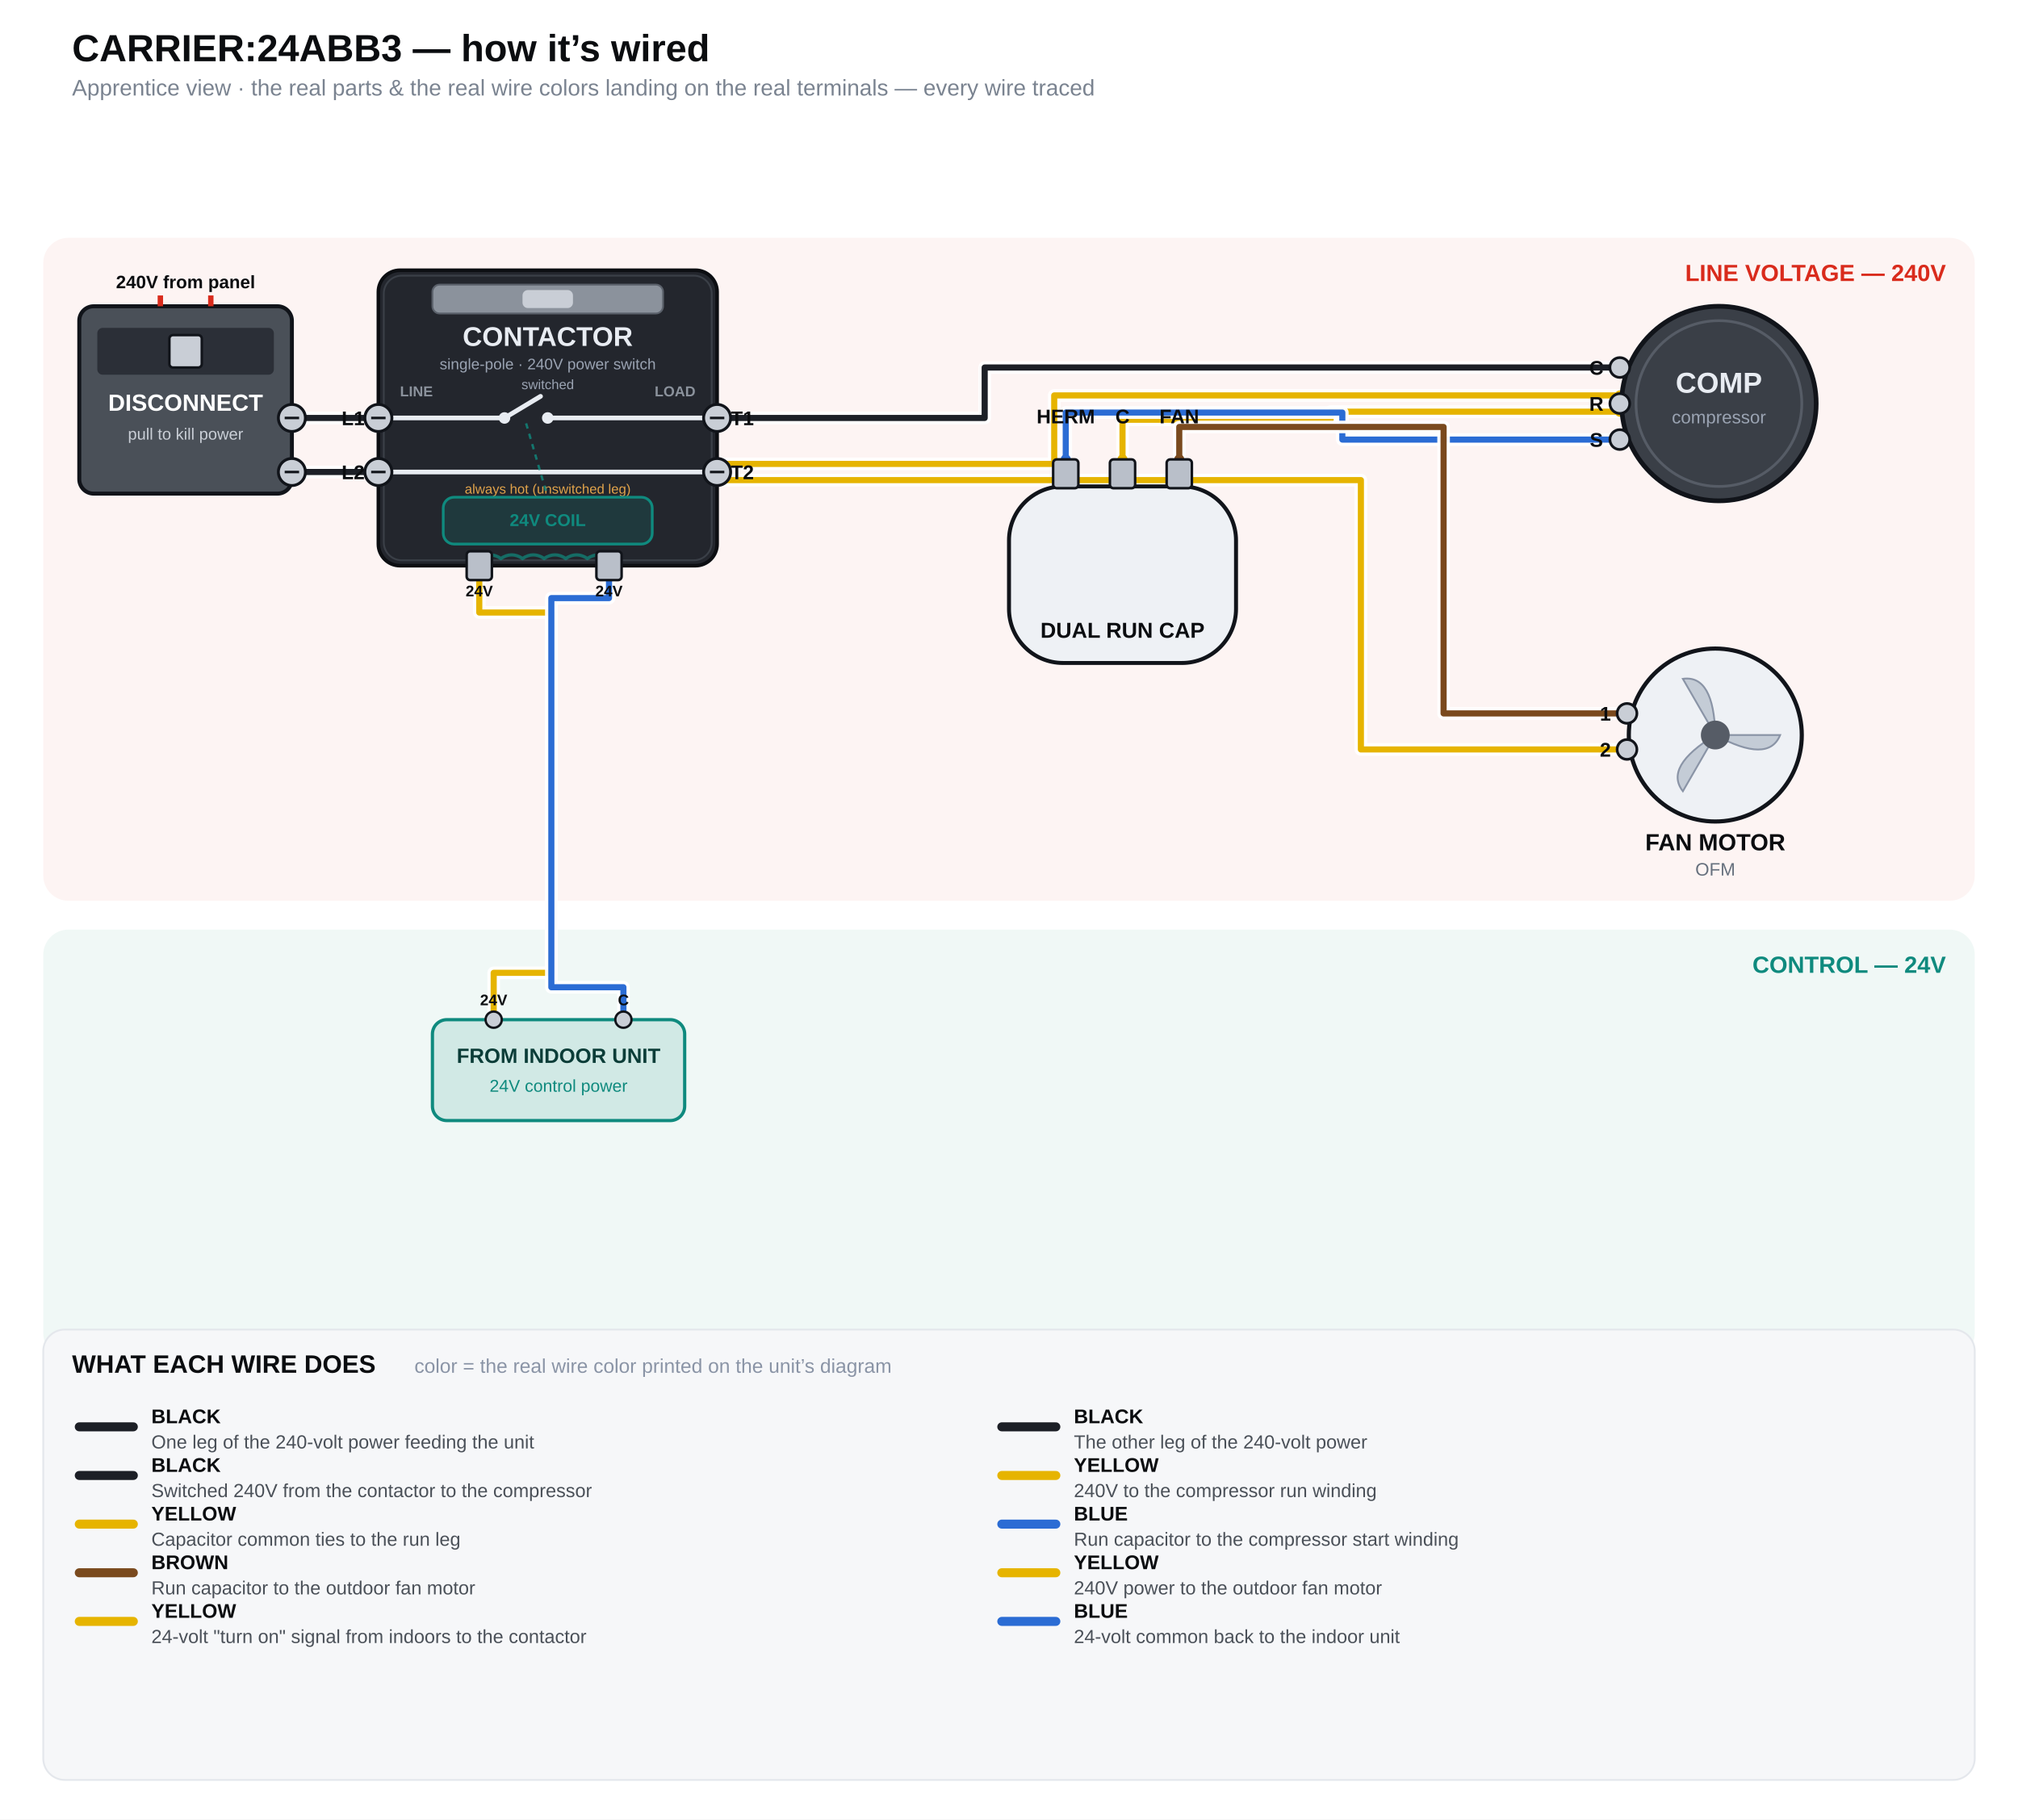
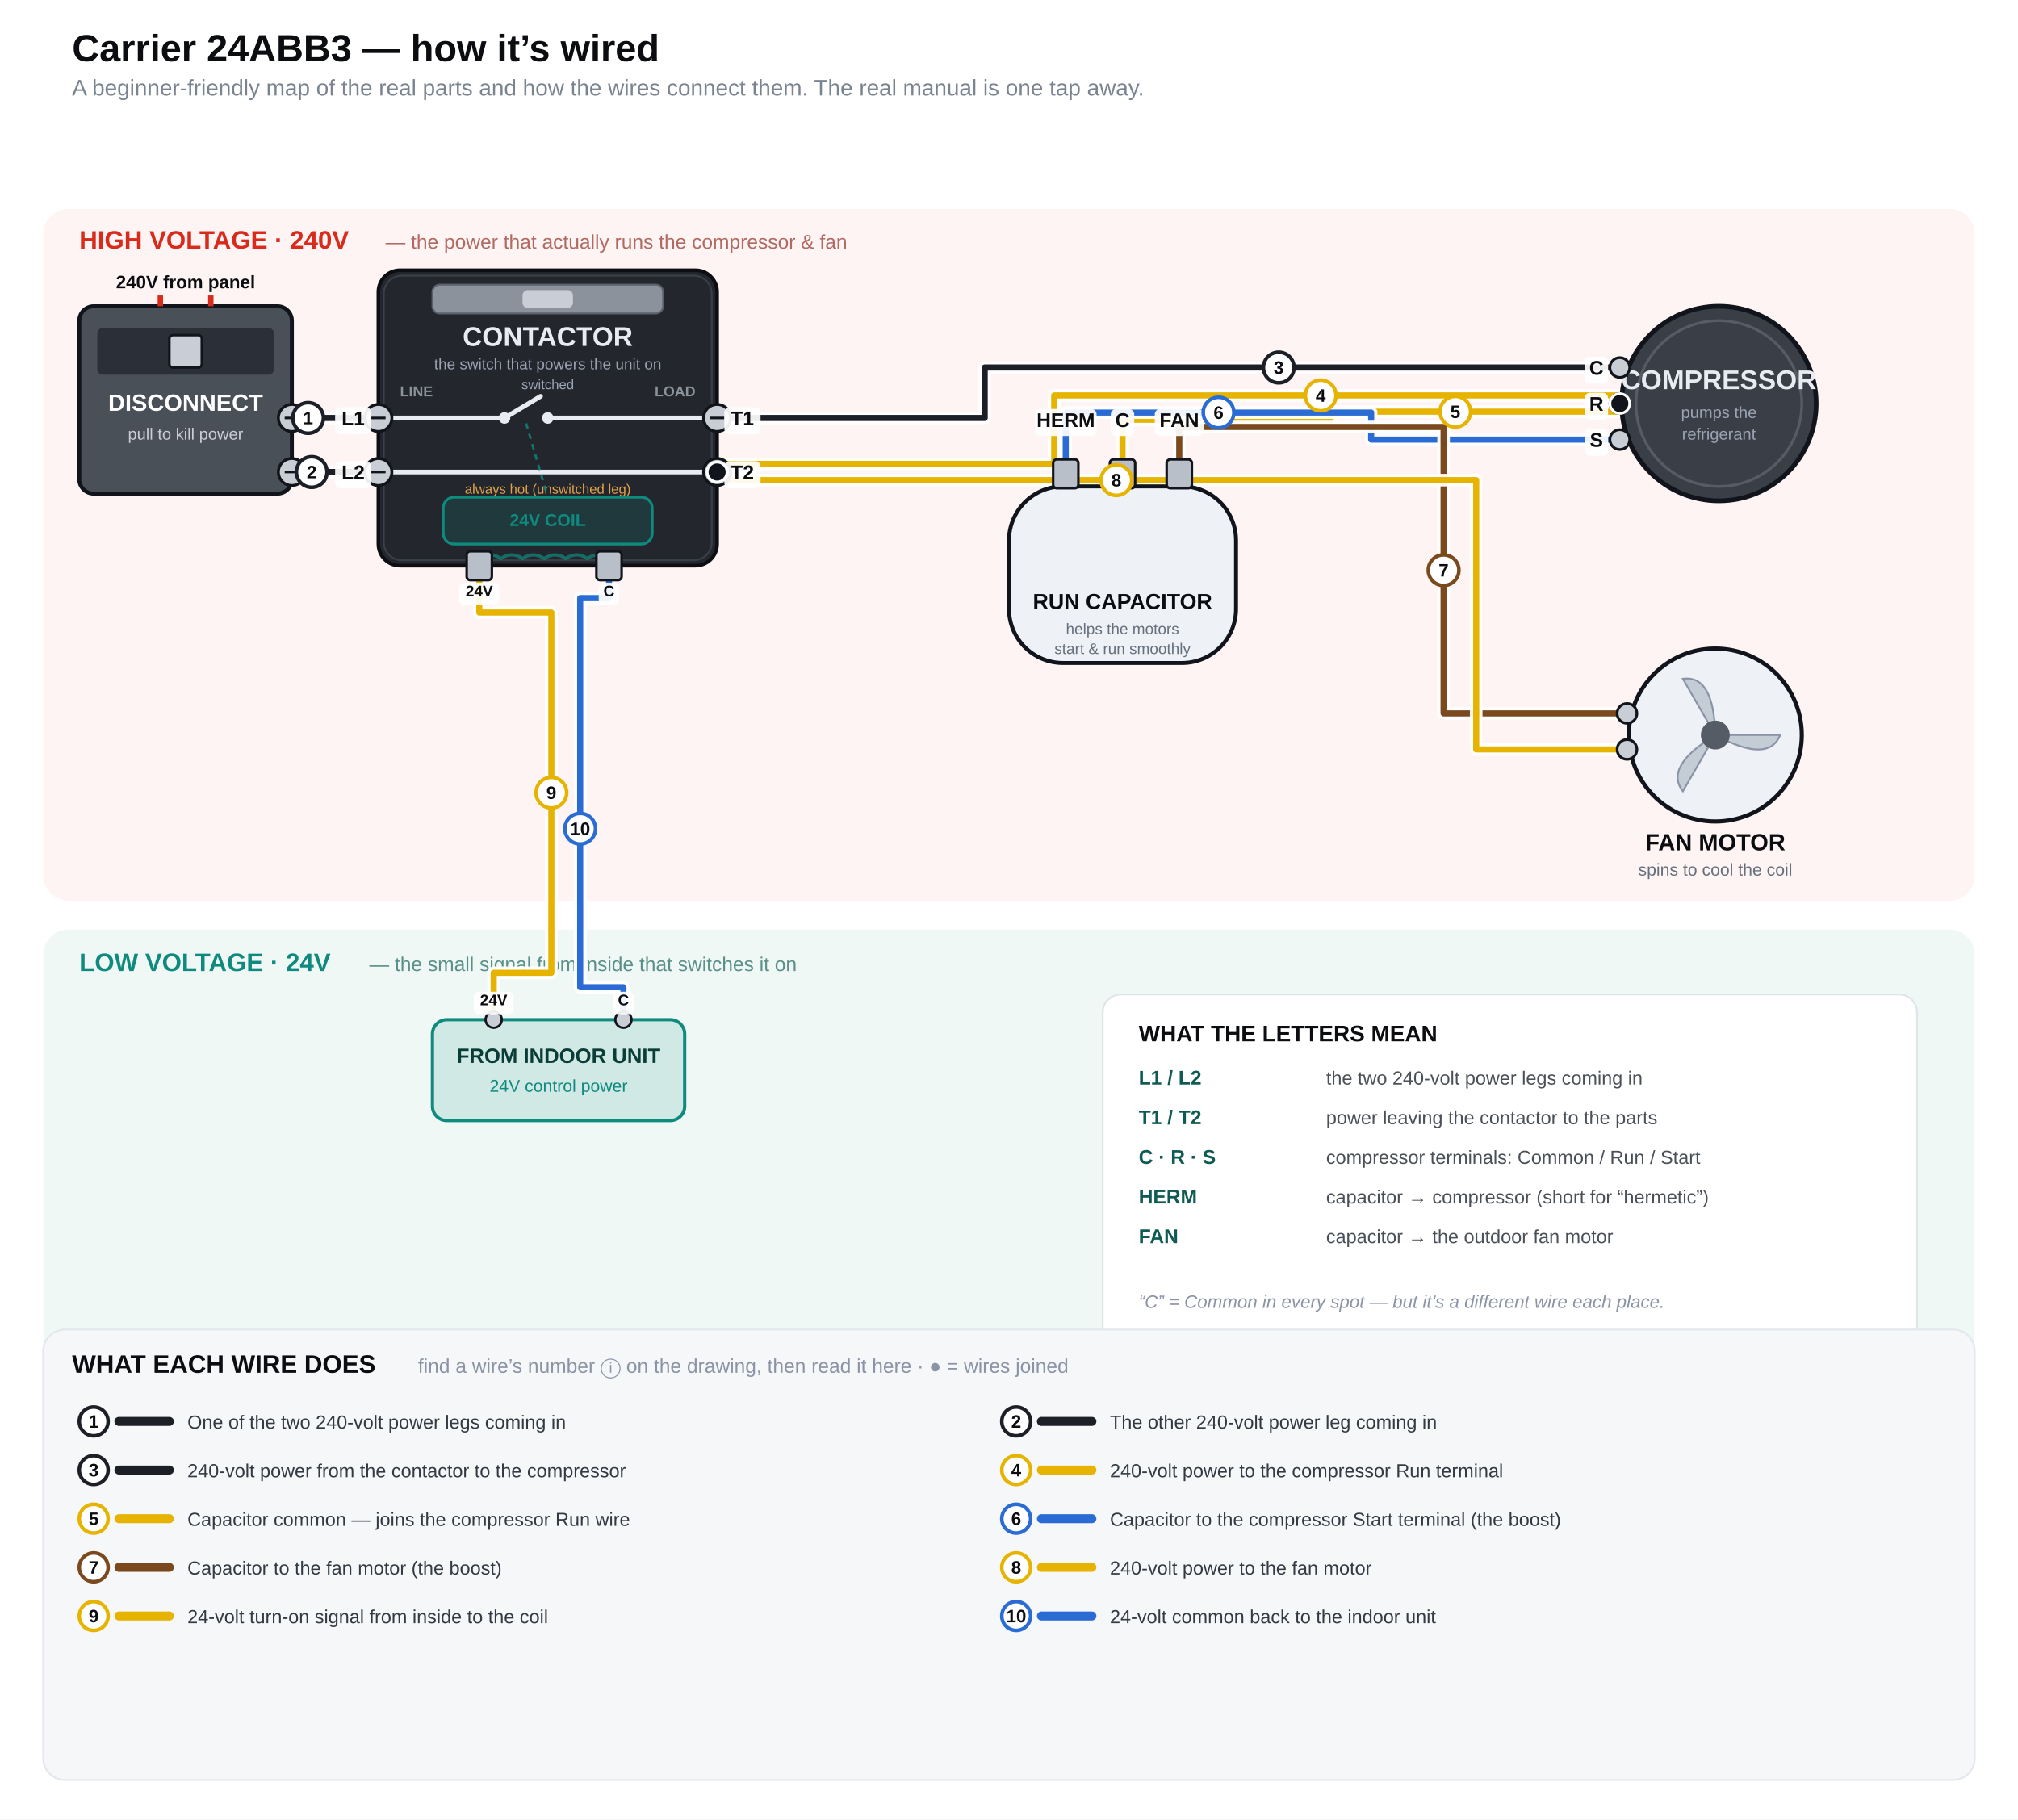
<svg xmlns="http://www.w3.org/2000/svg" width="1120" height="1010" viewBox="0 0 1120 1010" font-family="ui-sans-serif,system-ui,Arial,sans-serif">
  <rect x="0" y="0" width="1120" height="1010" fill="#ffffff" />
-   <rect x="24" y="132" width="1072" height="368" rx="14" fill="#fdf4f3" />
+   <rect x="24" y="116" width="1072" height="384" rx="14" fill="#fdf4f3" />
  <rect x="24" y="516" width="1072" height="238" rx="14" fill="#f0f8f6" />
-   <text x="40" y="34" font-size="21" font-weight="800" fill="#0b0d10">CARRIER:24ABB3 — how it’s wired</text>
-   <text x="40" y="53" font-size="12.5" fill="#7a8390">Apprentice view · the real parts &amp; the real wire colors landing on the real terminals — every wire traced</text>
-   <text x="1080" y="156" text-anchor="end" font-size="13" font-weight="800" fill="#d92b1c">LINE VOLTAGE — 240V</text>
-   <text x="1080" y="540" text-anchor="end" font-size="13" font-weight="800" fill="#0f8a7e">CONTROL — 24V</text>
+   <text x="40" y="34" font-size="21" font-weight="800" fill="#0b0d10">Carrier 24ABB3 — how it’s wired</text>
+   <text x="40" y="53" font-size="12.5" fill="#7a8390">A beginner-friendly map of the real parts and how the wires connect them. The real manual is one tap away.</text>
+   <text x="44" y="138" font-size="14" font-weight="800" fill="#d92b1c">HIGH VOLTAGE · 240V</text>
+   <text x="214" y="138" font-size="11" fill="#b06a62">— the power that actually runs the compressor &amp; fan</text>
+   <text x="44" y="539" font-size="14" font-weight="800" fill="#0f8a7e">LOW VOLTAGE · 24V</text>
+   <text x="205" y="539" font-size="11" fill="#5a9089">— the small signal from inside that switches it on</text>
+   <rect x="612" y="552" width="452" height="196" rx="10" fill="#ffffff" stroke="#dfe4e9" stroke-width="1" />
+   <text x="632" y="578" font-size="12.5" font-weight="800" fill="#0b0d10">WHAT THE LETTERS MEAN</text>
+   <text x="632" y="602" font-size="11" font-weight="800" fill="#0f5a52">L1 / L2</text>
+   <text x="736" y="602" font-size="10.5" fill="#4a5058">the two 240-volt power legs coming in</text>
+   <text x="632" y="624" font-size="11" font-weight="800" fill="#0f5a52">T1 / T2</text>
+   <text x="736" y="624" font-size="10.5" fill="#4a5058">power leaving the contactor to the parts</text>
+   <text x="632" y="646" font-size="11" font-weight="800" fill="#0f5a52">C · R · S</text>
+   <text x="736" y="646" font-size="10.5" fill="#4a5058">compressor terminals: Common / Run / Start</text>
+   <text x="632" y="668" font-size="11" font-weight="800" fill="#0f5a52">HERM</text>
+   <text x="736" y="668" font-size="10.5" fill="#4a5058">capacitor → compressor (short for “hermetic”)</text>
+   <text x="632" y="690" font-size="11" font-weight="800" fill="#0f5a52">FAN</text>
+   <text x="736" y="690" font-size="10.5" fill="#4a5058">capacitor → the outdoor fan motor</text>
+   <text x="632" y="726" font-size="10" font-style="italic" fill="#8a94a6">“C” = Common in every spot — but it’s a different wire each place.</text>
  <path d="M 162.0 232.0 L 180.0 232.0 L 150.0 232.0 L 150.0 232.0 L 192.0 232.0 L 210.0 232.0" fill="none" stroke="#ffffff" stroke-width="7" opacity="0.95" stroke-linejoin="round" stroke-linecap="round" />
  <path data-conn="L/L1|CONT/L1" d="M 162.0 232.0 L 180.0 232.0 L 150.0 232.0 L 150.0 232.0 L 192.0 232.0 L 210.0 232.0" fill="none" stroke="#1c1f26" stroke-width="3.4" stroke-linejoin="round" stroke-linecap="round" />
-   <circle cx="162.0" cy="232.0" r="2.8" fill="#1c1f26" />
-   <circle cx="210.0" cy="232.0" r="2.8" fill="#1c1f26" />
-   <path d="M 162.0 262.0 L 184.0 262.0 L 159.0 262.0 L 159.0 262.0 L 188.0 262.0 L 210.0 262.0" fill="none" stroke="#ffffff" stroke-width="7" opacity="0.95" stroke-linejoin="round" stroke-linecap="round" />
-   <path data-conn="L/L2|CONT/L2" d="M 162.0 262.0 L 184.0 262.0 L 159.0 262.0 L 159.0 262.0 L 188.0 262.0 L 210.0 262.0" fill="none" stroke="#1c1f26" stroke-width="3.4" stroke-linejoin="round" stroke-linecap="round" />
-   <circle cx="162.0" cy="262.0" r="2.8" fill="#1c1f26" />
-   <circle cx="210.0" cy="262.0" r="2.8" fill="#1c1f26" />
+   <path d="M 162.0 262.0 L 184.0 262.0 L 175.0 262.0 L 175.0 262.0 L 188.0 262.0 L 210.0 262.0" fill="none" stroke="#ffffff" stroke-width="7" opacity="0.95" stroke-linejoin="round" stroke-linecap="round" />
+   <path data-conn="L/L2|CONT/L2" d="M 162.0 262.0 L 184.0 262.0 L 175.0 262.0 L 175.0 262.0 L 188.0 262.0 L 210.0 262.0" fill="none" stroke="#1c1f26" stroke-width="3.4" stroke-linejoin="round" stroke-linecap="round" />
  <path d="M 398.0 232.0 L 424.0 232.0 L 546.5 232.0 L 546.5 204.0 L 873.0 204.0 L 899.0 204.0" fill="none" stroke="#ffffff" stroke-width="7" opacity="0.95" stroke-linejoin="round" stroke-linecap="round" />
  <path data-conn="CONT/LOAD1|COMP/C" d="M 398.0 232.0 L 424.0 232.0 L 546.5 232.0 L 546.5 204.0 L 873.0 204.0 L 899.0 204.0" fill="none" stroke="#1c1f26" stroke-width="3.4" stroke-linejoin="round" stroke-linecap="round" />
-   <circle cx="398.0" cy="232.0" r="2.8" fill="#1c1f26" />
-   <circle cx="899.0" cy="204.0" r="2.8" fill="#1c1f26" />
  <path d="M 398.0 257.5 L 416.0 257.5 L 585.1 257.5 L 585.1 219.5 L 881.0 219.5 L 899.0 219.5" fill="none" stroke="#ffffff" stroke-width="7" opacity="0.95" stroke-linejoin="round" stroke-linecap="round" />
  <path data-conn="CONT/LOAD2|COMP/R" d="M 398.0 257.5 L 416.0 257.5 L 585.1 257.5 L 585.1 219.5 L 881.0 219.5 L 899.0 219.5" fill="none" stroke="#e6b400" stroke-width="3.4" stroke-linejoin="round" stroke-linecap="round" />
-   <circle cx="398.0" cy="257.5" r="2.8" fill="#e6b400" />
-   <circle cx="899.0" cy="219.5" r="2.8" fill="#e6b400" />
  <path d="M 623.0 255.0 L 623.0 233.0 L 738.5 233.0 L 738.5 228.5 L 877.0 228.5 L 899.0 228.5" fill="none" stroke="#ffffff" stroke-width="7" opacity="0.95" stroke-linejoin="round" stroke-linecap="round" />
  <path data-conn="CAP/C|COMP/R" d="M 623.0 255.0 L 623.0 233.0 L 738.5 233.0 L 738.5 228.5 L 877.0 228.5 L 899.0 228.5" fill="none" stroke="#e6b400" stroke-width="3.4" stroke-linejoin="round" stroke-linecap="round" />
-   <circle cx="623.0" cy="255.0" r="2.8" fill="#e6b400" />
-   <circle cx="899.0" cy="228.5" r="2.8" fill="#e6b400" />
-   <path d="M 899.0 244.0 L 873.0 244.0 L 745.0 244.0 L 745.0 229.0 L 591.5 229.0 L 591.5 255.0" fill="none" stroke="#ffffff" stroke-width="7" opacity="0.95" stroke-linejoin="round" stroke-linecap="round" />
-   <path data-conn="COMP/S|CAP/HERM" d="M 899.0 244.0 L 873.0 244.0 L 745.0 244.0 L 745.0 229.0 L 591.5 229.0 L 591.5 255.0" fill="none" stroke="#2b6cd4" stroke-width="3.4" stroke-linejoin="round" stroke-linecap="round" />
-   <circle cx="899.0" cy="244.0" r="2.8" fill="#2b6cd4" />
-   <circle cx="591.5" cy="255.0" r="2.8" fill="#2b6cd4" />
+   <path d="M 899.0 244.0 L 873.0 244.0 L 761.0 244.0 L 761.0 229.0 L 591.5 229.0 L 591.5 255.0" fill="none" stroke="#ffffff" stroke-width="7" opacity="0.95" stroke-linejoin="round" stroke-linecap="round" />
+   <path data-conn="COMP/S|CAP/HERM" d="M 899.0 244.0 L 873.0 244.0 L 761.0 244.0 L 761.0 229.0 L 591.5 229.0 L 591.5 255.0" fill="none" stroke="#2b6cd4" stroke-width="3.4" stroke-linejoin="round" stroke-linecap="round" />
  <path d="M 654.5 255.0 L 654.5 237.0 L 801.2 237.0 L 801.2 396.0 L 885.0 396.0 L 903.0 396.0" fill="none" stroke="#ffffff" stroke-width="7" opacity="0.95" stroke-linejoin="round" stroke-linecap="round" />
  <path data-conn="CAP/FAN|OFM/1" d="M 654.5 255.0 L 654.5 237.0 L 801.2 237.0 L 801.2 396.0 L 885.0 396.0 L 903.0 396.0" fill="none" stroke="#7a4a1e" stroke-width="3.4" stroke-linejoin="round" stroke-linecap="round" />
-   <circle cx="654.5" cy="255.0" r="2.8" fill="#7a4a1e" />
-   <circle cx="903.0" cy="396.0" r="2.8" fill="#7a4a1e" />
-   <path d="M 903.0 416.0 L 881.0 416.0 L 755.3 416.0 L 755.3 266.5 L 420.0 266.5 L 398.0 266.5" fill="none" stroke="#ffffff" stroke-width="7" opacity="0.95" stroke-linejoin="round" stroke-linecap="round" />
-   <path data-conn="OFM/2|CONT/LOAD2" d="M 903.0 416.0 L 881.0 416.0 L 755.3 416.0 L 755.3 266.5 L 420.0 266.5 L 398.0 266.5" fill="none" stroke="#e6b400" stroke-width="3.4" stroke-linejoin="round" stroke-linecap="round" />
-   <circle cx="903.0" cy="416.0" r="2.8" fill="#e6b400" />
-   <circle cx="398.0" cy="266.5" r="2.8" fill="#e6b400" />
+   <path d="M 903.0 416.0 L 881.0 416.0 L 819.3 416.0 L 819.3 266.5 L 420.0 266.5 L 398.0 266.5" fill="none" stroke="#ffffff" stroke-width="7" opacity="0.95" stroke-linejoin="round" stroke-linecap="round" />
+   <path data-conn="OFM/2|CONT/LOAD2" d="M 903.0 416.0 L 881.0 416.0 L 819.3 416.0 L 819.3 266.5 L 420.0 266.5 L 398.0 266.5" fill="none" stroke="#e6b400" stroke-width="3.4" stroke-linejoin="round" stroke-linecap="round" />
  <path d="M 274.0 566.0 L 274.0 540.0 L 306.0 540.0 L 306.0 340.0 L 266.0 340.0 L 266.0 314.0" fill="none" stroke="#ffffff" stroke-width="7" opacity="0.95" stroke-linejoin="round" stroke-linecap="round" />
  <path data-conn="XFMR/R|CONT/COIL1" d="M 274.0 566.0 L 274.0 540.0 L 306.0 540.0 L 306.0 340.0 L 266.0 340.0 L 266.0 314.0" fill="none" stroke="#e6b400" stroke-width="3.4" stroke-linejoin="round" stroke-linecap="round" />
-   <circle cx="274.0" cy="566.0" r="2.8" fill="#e6b400" />
-   <circle cx="266.0" cy="314.0" r="2.8" fill="#e6b400" />
-   <path d="M 338.0 314.0 L 338.0 332.0 L 306.0 332.0 L 306.0 548.0 L 346.0 548.0 L 346.0 566.0" fill="none" stroke="#ffffff" stroke-width="7" opacity="0.95" stroke-linejoin="round" stroke-linecap="round" />
-   <path data-conn="CONT/COIL2|XFMR/C" d="M 338.0 314.0 L 338.0 332.0 L 306.0 332.0 L 306.0 548.0 L 346.0 548.0 L 346.0 566.0" fill="none" stroke="#2b6cd4" stroke-width="3.4" stroke-linejoin="round" stroke-linecap="round" />
-   <circle cx="338.0" cy="314.0" r="2.8" fill="#2b6cd4" />
-   <circle cx="346.0" cy="566.0" r="2.8" fill="#2b6cd4" />
-   <line x1="398.0" y1="257.5" x2="398.0" y2="266.5" stroke="#11141a" stroke-width="2" />
-   <circle cx="398.0" cy="262.0" r="4.5" fill="#11141a" />
-   <line x1="899.0" y1="219.5" x2="899.0" y2="228.5" stroke="#11141a" stroke-width="2" />
-   <circle cx="899.0" cy="224.0" r="4.5" fill="#11141a" />
+   <path d="M 338.0 314.0 L 338.0 332.0 L 322.0 332.0 L 322.0 548.0 L 346.0 548.0 L 346.0 566.0" fill="none" stroke="#ffffff" stroke-width="7" opacity="0.95" stroke-linejoin="round" stroke-linecap="round" />
+   <path data-conn="CONT/COIL2|XFMR/C" d="M 338.0 314.0 L 338.0 332.0 L 322.0 332.0 L 322.0 548.0 L 346.0 548.0 L 346.0 566.0" fill="none" stroke="#2b6cd4" stroke-width="3.4" stroke-linejoin="round" stroke-linecap="round" />
  <g data-part="L">
    <rect x="44.0" y="170.0" width="118" height="104" rx="8" fill="#4a5058" stroke="#11141a" stroke-width="2.2" />
    <rect x="54.0" y="182.0" width="98" height="26" rx="3" fill="#2b2f37" />
    <rect x="94.0" y="186.0" width="18" height="18" rx="2" fill="#c9ced6" stroke="#11141a" stroke-width="1.4" />
    <text x="103.0" y="228.0" text-anchor="middle" font-size="13" font-weight="800" fill="#fff">DISCONNECT</text>
    <text x="103.0" y="244.0" text-anchor="middle" font-size="9" fill="#c9ced6">pull to kill power</text>
    <text x="103.0" y="160.0" text-anchor="middle" font-size="10" font-weight="700" fill="#0b0d10">240V from panel</text>
    <line x1="89.0" y1="170.0" x2="89.0" y2="164.0" stroke="#d92b1c" stroke-width="3" />
    <line x1="117.0" y1="170.0" x2="117.0" y2="164.0" stroke="#d92b1c" stroke-width="3" />
    <circle cx="162.0" cy="232.0" r="7.5" fill="#c9ced6" stroke="#11141a" stroke-width="1.6" />
    <line x1="158.0" y1="232.0" x2="166.0" y2="232.0" stroke="#11141a" stroke-width="1.4" />
    <circle cx="162.0" cy="262.0" r="7.5" fill="#c9ced6" stroke="#11141a" stroke-width="1.6" />
    <line x1="158.0" y1="262.0" x2="166.0" y2="262.0" stroke="#11141a" stroke-width="1.4" />
  </g>
  <g data-part="CONT">
    <rect x="210.0" y="150.0" width="188" height="164" rx="12" fill="#23262d" stroke="#0c0e12" stroke-width="2" />
    <rect x="213.0" y="153.0" width="182" height="158" rx="10" fill="none" stroke="#3a3f47" stroke-width="1" />
    <rect x="240.0" y="158.0" width="128" height="16" rx="4" fill="#8b929c" stroke="#5b616b" stroke-width="1" />
    <rect x="290.0" y="161.0" width="28" height="10" rx="3" fill="#c9ced6" />
    <text x="304.0" y="192.0" text-anchor="middle" font-size="15" font-weight="800" fill="#e8ecf2">CONTACTOR</text>
-     <text x="304.0" y="205.0" text-anchor="middle" font-size="8.5" fill="#9aa3b2">single-pole · 240V power switch</text>
+     <text x="304.0" y="205.0" text-anchor="middle" font-size="8.5" fill="#9aa3b2">the switch that powers the unit on</text>
    <text x="222.0" y="220.0" font-size="8" font-weight="700" fill="#8b929c">LINE</text>
    <text x="386.0" y="220.0" text-anchor="end" font-size="8" font-weight="700" fill="#8b929c">LOAD</text>
    <line x1="216.0" y1="232.0" x2="280.0" y2="232.0" stroke="#e8ecf2" stroke-width="2.6" stroke-linecap="round" />
    <circle cx="280.0" cy="232.0" r="3.2" fill="#e8ecf2" />
    <line x1="280.0" y1="232.0" x2="300.0" y2="220.0" stroke="#e8ecf2" stroke-width="2.6" stroke-linecap="round" />
    <circle cx="304.0" cy="232.0" r="3.2" fill="#e8ecf2" />
    <line x1="304.0" y1="232.0" x2="392.0" y2="232.0" stroke="#e8ecf2" stroke-width="2.6" stroke-linecap="round" />
    <text x="304.0" y="216.0" text-anchor="middle" font-size="7.5" fill="#9aa3b2">switched</text>
    <line x1="216.0" y1="262.0" x2="392.0" y2="262.0" stroke="#e8ecf2" stroke-width="2.6" stroke-linecap="round" />
    <text x="304.0" y="274.0" text-anchor="middle" font-size="7.5" fill="#e0a24a">always hot (unswitched leg)</text>
    <rect x="246.0" y="276.0" width="116" height="26" rx="6" fill="#0f8a7e" fill-opacity="0.20" stroke="#0f8a7e" stroke-width="1.5" />
    <text x="304.0" y="292.0" text-anchor="middle" font-size="9.5" font-weight="800" fill="#0f8a7e">24V COIL</text>
    <path d="M 266.0 310.0 Q 272.0 306.0 278.0 310.0 Q 284.0 306.0 290.0 310.0 Q 296.0 306.0 302.0 310.0 Q 308.0 306.0 314.0 310.0 Q 320.0 306.0 326.0 310.0 Q 332.0 306.0 338.0 310.0" fill="none" stroke="#0f8a7e" stroke-width="1.8" opacity="0.7" />
    <line x1="292.0" y1="235.0" x2="304.0" y2="276.0" stroke="#0f8a7e" stroke-width="1.3" stroke-dasharray="3 3" opacity="0.8" />
    <circle cx="210.0" cy="232.0" r="7.5" fill="#c9ced6" stroke="#11141a" stroke-width="1.6" />
    <line x1="206.0" y1="232.0" x2="214.0" y2="232.0" stroke="#11141a" stroke-width="1.4" />
+     <rect x="186.0" y="226.0" width="20.1" height="15.0" rx="3" fill="#ffffff" opacity="0.92" />
    <text x="196.0" y="236.0" text-anchor="middle" font-size="11" font-weight="700" fill="#0b0d10">L1</text>
    <circle cx="210.0" cy="262.0" r="7.5" fill="#c9ced6" stroke="#11141a" stroke-width="1.6" />
    <line x1="206.0" y1="262.0" x2="214.0" y2="262.0" stroke="#11141a" stroke-width="1.4" />
+     <rect x="186.0" y="256.0" width="20.1" height="15.0" rx="3" fill="#ffffff" opacity="0.92" />
    <text x="196.0" y="266.0" text-anchor="middle" font-size="11" font-weight="700" fill="#0b0d10">L2</text>
    <circle cx="398.0" cy="232.0" r="7.5" fill="#c9ced6" stroke="#11141a" stroke-width="1.6" />
    <line x1="394.0" y1="232.0" x2="402.0" y2="232.0" stroke="#11141a" stroke-width="1.4" />
+     <rect x="402.0" y="226.0" width="20.1" height="15.0" rx="3" fill="#ffffff" opacity="0.92" />
    <text x="412.0" y="236.0" text-anchor="middle" font-size="11" font-weight="700" fill="#0b0d10">T1</text>
    <circle cx="398.0" cy="262.0" r="7.5" fill="#c9ced6" stroke="#11141a" stroke-width="1.6" />
    <line x1="394.0" y1="262.0" x2="402.0" y2="262.0" stroke="#11141a" stroke-width="1.4" />
+     <rect x="402.0" y="256.0" width="20.1" height="15.0" rx="3" fill="#ffffff" opacity="0.92" />
    <text x="412.0" y="266.0" text-anchor="middle" font-size="11" font-weight="700" fill="#0b0d10">T2</text>
    <rect x="259.0" y="306.0" width="14" height="16" rx="2" fill="#b9bfc9" stroke="#11141a" stroke-width="1.4" />
+     <rect x="254.8" y="323.5" width="22.3" height="12.5" rx="3" fill="#ffffff" opacity="0.92" />
    <text x="266.0" y="331.0" text-anchor="middle" font-size="8.5" font-weight="700" fill="#0b0d10">24V</text>
    <rect x="331.0" y="306.0" width="14" height="16" rx="2" fill="#b9bfc9" stroke="#11141a" stroke-width="1.4" />
-     <text x="338.0" y="331.0" text-anchor="middle" font-size="8.5" font-weight="700" fill="#0b0d10">24V</text>
+     <rect x="332.3" y="323.5" width="11.4" height="12.5" rx="3" fill="#ffffff" opacity="0.92" />
+     <text x="338.0" y="331.0" text-anchor="middle" font-size="8.5" font-weight="700" fill="#0b0d10">C</text>
  </g>
  <g data-part="COMP">
    <circle cx="954.0" cy="224.0" r="54" fill="#3a3f47" stroke="#11141a" stroke-width="2.6" />
    <circle cx="954.0" cy="224.0" r="46" fill="none" stroke="#565c66" stroke-width="1.5" />
-     <text x="954.0" y="218.0" text-anchor="middle" font-size="16" font-weight="800" fill="#e8ecf2">COMP</text>
-     <text x="954.0" y="235.0" text-anchor="middle" font-size="10" fill="#9aa3b2">compressor</text>
+     <text x="954.0" y="216.0" text-anchor="middle" font-size="15" font-weight="800" fill="#e8ecf2">COMPRESSOR</text>
+     <text x="954.0" y="232.0" text-anchor="middle" font-size="9" fill="#9aa3b2">pumps the</text>
+     <text x="954.0" y="244.0" text-anchor="middle" font-size="9" fill="#9aa3b2">refrigerant</text>
    <circle cx="899.0" cy="204.0" r="5.5" fill="#c9ced6" stroke="#11141a" stroke-width="1.5" />
+     <rect x="879.5" y="198.0" width="13.0" height="15.0" rx="3" fill="#ffffff" opacity="0.92" />
    <text x="886.0" y="208.0" text-anchor="middle" font-size="11" font-weight="700" fill="#0b0d10">C</text>
    <circle cx="899.0" cy="224.0" r="5.5" fill="#c9ced6" stroke="#11141a" stroke-width="1.5" />
+     <rect x="879.5" y="218.0" width="13.0" height="15.0" rx="3" fill="#ffffff" opacity="0.92" />
    <text x="886.0" y="228.0" text-anchor="middle" font-size="11" font-weight="700" fill="#0b0d10">R</text>
    <circle cx="899.0" cy="244.0" r="5.5" fill="#c9ced6" stroke="#11141a" stroke-width="1.5" />
+     <rect x="879.5" y="238.0" width="13.0" height="15.0" rx="3" fill="#ffffff" opacity="0.92" />
    <text x="886.0" y="248.0" text-anchor="middle" font-size="11" font-weight="700" fill="#0b0d10">S</text>
  </g>
  <g data-part="CAP">
    <rect x="560.0" y="270.0" width="126" height="98" rx="30" fill="#eef1f5" stroke="#11141a" stroke-width="2.2" />
-     <text x="623.0" y="354.0" text-anchor="middle" font-size="12" font-weight="800" fill="#0b0d10">DUAL RUN CAP</text>
+     <text x="623.0" y="338.0" text-anchor="middle" font-size="12" font-weight="800" fill="#0b0d10">RUN CAPACITOR</text>
+     <text x="623.0" y="352.0" text-anchor="middle" font-size="8.5" fill="#66707d">helps the motors</text>
+     <text x="623.0" y="363.0" text-anchor="middle" font-size="8.5" fill="#66707d">start &amp; run smoothly</text>
    <rect x="584.5" y="255.0" width="14" height="16" rx="2" fill="#b9bfc9" stroke="#11141a" stroke-width="1.4" />
-     <text x="591.5" y="235.0" text-anchor="middle" font-size="11" font-weight="700" fill="#0b0d10">HERM</text>
+     <rect x="574.4" y="227.0" width="34.2" height="15.0" rx="3" fill="#ffffff" opacity="0.92" />
+     <text x="591.5" y="237.0" text-anchor="middle" font-size="11" font-weight="700" fill="#0b0d10">HERM</text>
    <rect x="616.0" y="255.0" width="14" height="16" rx="2" fill="#b9bfc9" stroke="#11141a" stroke-width="1.4" />
-     <text x="623.0" y="235.0" text-anchor="middle" font-size="11" font-weight="700" fill="#0b0d10">C</text>
+     <rect x="616.5" y="227.0" width="13.0" height="15.0" rx="3" fill="#ffffff" opacity="0.92" />
+     <text x="623.0" y="237.0" text-anchor="middle" font-size="11" font-weight="700" fill="#0b0d10">C</text>
    <rect x="647.5" y="255.0" width="14" height="16" rx="2" fill="#b9bfc9" stroke="#11141a" stroke-width="1.4" />
-     <text x="654.5" y="235.0" text-anchor="middle" font-size="11" font-weight="700" fill="#0b0d10">FAN</text>
+     <rect x="640.9" y="227.0" width="27.1" height="15.0" rx="3" fill="#ffffff" opacity="0.92" />
+     <text x="654.5" y="237.0" text-anchor="middle" font-size="11" font-weight="700" fill="#0b0d10">FAN</text>
  </g>
  <g data-part="OFM">
    <circle cx="952.0" cy="408.0" r="48" fill="#eef1f5" stroke="#11141a" stroke-width="2.3" />
    <path d="M 952.0 408.0 Q 981.5 424.1 988.0 408.0 Z" fill="#c4ccd6" stroke="#8a94a6" stroke-width="1" />
    <path d="M 952.0 408.0 Q 923.3 425.5 934.0 439.2 Z" fill="#c4ccd6" stroke="#8a94a6" stroke-width="1" />
    <path d="M 952.0 408.0 Q 951.2 374.4 934.0 376.8 Z" fill="#c4ccd6" stroke="#8a94a6" stroke-width="1" />
    <circle cx="952.0" cy="408.0" r="8" fill="#565c66" />
    <text x="952.0" y="472.0" text-anchor="middle" font-size="13" font-weight="800" fill="#0b0d10">FAN MOTOR</text>
-     <text x="952.0" y="486.0" text-anchor="middle" font-size="10" fill="#66707d">OFM</text>
+     <text x="952.0" y="486.0" text-anchor="middle" font-size="9.5" fill="#66707d">spins to cool the coil</text>
    <circle cx="903.0" cy="396.0" r="5.5" fill="#c9ced6" stroke="#11141a" stroke-width="1.5" />
-     <text x="891.0" y="400.0" text-anchor="middle" font-size="11" font-weight="700" fill="#0b0d10">1</text>
    <circle cx="903.0" cy="416.0" r="5.5" fill="#c9ced6" stroke="#11141a" stroke-width="1.5" />
-     <text x="891.0" y="420.0" text-anchor="middle" font-size="11" font-weight="700" fill="#0b0d10">2</text>
  </g>
  <g data-part="XFMR">
    <rect x="240.0" y="566.0" width="140" height="56" rx="8" fill="#0f8a7e" fill-opacity="0.14" stroke="#0f8a7e" stroke-width="1.8" />
    <text x="310.0" y="590.0" text-anchor="middle" font-size="11.5" font-weight="800" fill="#0b3d38">FROM INDOOR UNIT</text>
    <text x="310.0" y="606.0" text-anchor="middle" font-size="9.5" fill="#0f8a7e">24V control power</text>
    <circle cx="274.0" cy="566.0" r="4.5" fill="#c9ced6" stroke="#11141a" stroke-width="1.3" />
+     <rect x="262.8" y="550.5" width="22.3" height="12.5" rx="3" fill="#ffffff" opacity="0.92" />
    <text x="274.0" y="558.0" text-anchor="middle" font-size="8.5" font-weight="700" fill="#0b0d10">24V</text>
    <circle cx="346.0" cy="566.0" r="4.5" fill="#c9ced6" stroke="#11141a" stroke-width="1.3" />
+     <rect x="340.3" y="550.5" width="11.4" height="12.5" rx="3" fill="#ffffff" opacity="0.92" />
    <text x="346.0" y="558.0" text-anchor="middle" font-size="8.5" font-weight="700" fill="#0b0d10">C</text>
  </g>
+   <line x1="398.0" y1="257.5" x2="398.0" y2="266.5" stroke="#11141a" stroke-width="2" />
+   <circle cx="398.0" cy="262.0" r="5.5" fill="#11141a" stroke="#ffffff" stroke-width="1.5" />
+   <line x1="899.0" y1="219.5" x2="899.0" y2="228.5" stroke="#11141a" stroke-width="2" />
+   <circle cx="899.0" cy="224.0" r="5.5" fill="#11141a" stroke="#ffffff" stroke-width="1.5" />
+   <circle cx="171.0" cy="232.0" r="8.5" fill="#ffffff" stroke="#1c1f26" stroke-width="2" />
+   <text x="171.0" y="235.5" text-anchor="middle" font-size="10" font-weight="800" fill="#0b0d10">1</text>
+   <circle cx="173.0" cy="262.0" r="8.5" fill="#ffffff" stroke="#1c1f26" stroke-width="2" />
+   <text x="173.0" y="265.5" text-anchor="middle" font-size="10" font-weight="800" fill="#0b0d10">2</text>
+   <circle cx="709.7" cy="204.0" r="8.5" fill="#ffffff" stroke="#1c1f26" stroke-width="2" />
+   <text x="709.7" y="207.5" text-anchor="middle" font-size="10" font-weight="800" fill="#0b0d10">3</text>
+   <circle cx="733.0" cy="219.5" r="8.5" fill="#ffffff" stroke="#e6b400" stroke-width="2" />
+   <text x="733.0" y="223.0" text-anchor="middle" font-size="10" font-weight="800" fill="#0b0d10">4</text>
+   <circle cx="807.7" cy="228.5" r="8.5" fill="#ffffff" stroke="#e6b400" stroke-width="2" />
+   <text x="807.7" y="232.0" text-anchor="middle" font-size="10" font-weight="800" fill="#0b0d10">5</text>
+   <circle cx="676.3" cy="229.0" r="8.5" fill="#ffffff" stroke="#2b6cd4" stroke-width="2" />
+   <text x="676.3" y="232.5" text-anchor="middle" font-size="10" font-weight="800" fill="#0b0d10">6</text>
+   <circle cx="801.2" cy="316.5" r="8.5" fill="#ffffff" stroke="#7a4a1e" stroke-width="2" />
+   <text x="801.2" y="320.0" text-anchor="middle" font-size="10" font-weight="800" fill="#0b0d10">7</text>
+   <circle cx="619.6" cy="266.5" r="8.5" fill="#ffffff" stroke="#e6b400" stroke-width="2" />
+   <text x="619.6" y="270.0" text-anchor="middle" font-size="10" font-weight="800" fill="#0b0d10">8</text>
+   <circle cx="306.0" cy="440.0" r="8.5" fill="#ffffff" stroke="#e6b400" stroke-width="2" />
+   <text x="306.0" y="443.5" text-anchor="middle" font-size="10" font-weight="800" fill="#0b0d10">9</text>
+   <circle cx="322.0" cy="460.0" r="8.5" fill="#ffffff" stroke="#2b6cd4" stroke-width="2" />
+   <text x="322.0" y="463.5" text-anchor="middle" font-size="10" font-weight="800" fill="#0b0d10">10</text>
  <rect x="24" y="738.0" width="1072" height="250" rx="12" fill="#f6f7f9" stroke="#e4e7ec" stroke-width="1" />
  <text x="40" y="762.0" font-size="14" font-weight="800" fill="#0b0d10">WHAT EACH WIRE DOES</text>
-   <text x="230" y="762.0" font-size="11" fill="#8a94a6">color = the real wire color printed on the unit’s diagram</text>
-   <line x1="44.0" y1="792.0" x2="74.0" y2="792.0" stroke="#1c1f26" stroke-width="5" stroke-linecap="round" />
-   <text x="84.0" y="790.0" font-size="11" font-weight="700" fill="#0b0d10">BLACK</text>
-   <text x="84.0" y="804.0" font-size="10.5" fill="#4a5058">One leg of the 240-volt power feeding the unit</text>
-   <line x1="556.0" y1="792.0" x2="586.0" y2="792.0" stroke="#1c1f26" stroke-width="5" stroke-linecap="round" />
-   <text x="596.0" y="790.0" font-size="11" font-weight="700" fill="#0b0d10">BLACK</text>
-   <text x="596.0" y="804.0" font-size="10.5" fill="#4a5058">The other leg of the 240-volt power</text>
-   <line x1="44.0" y1="819.0" x2="74.0" y2="819.0" stroke="#1c1f26" stroke-width="5" stroke-linecap="round" />
-   <text x="84.0" y="817.0" font-size="11" font-weight="700" fill="#0b0d10">BLACK</text>
-   <text x="84.0" y="831.0" font-size="10.5" fill="#4a5058">Switched 240V from the contactor to the compressor</text>
-   <line x1="556.0" y1="819.0" x2="586.0" y2="819.0" stroke="#e6b400" stroke-width="5" stroke-linecap="round" />
-   <text x="596.0" y="817.0" font-size="11" font-weight="700" fill="#0b0d10">YELLOW</text>
-   <text x="596.0" y="831.0" font-size="10.5" fill="#4a5058">240V to the compressor run winding</text>
-   <line x1="44.0" y1="846.0" x2="74.0" y2="846.0" stroke="#e6b400" stroke-width="5" stroke-linecap="round" />
-   <text x="84.0" y="844.0" font-size="11" font-weight="700" fill="#0b0d10">YELLOW</text>
-   <text x="84.0" y="858.0" font-size="10.5" fill="#4a5058">Capacitor common ties to the run leg</text>
-   <line x1="556.0" y1="846.0" x2="586.0" y2="846.0" stroke="#2b6cd4" stroke-width="5" stroke-linecap="round" />
-   <text x="596.0" y="844.0" font-size="11" font-weight="700" fill="#0b0d10">BLUE</text>
-   <text x="596.0" y="858.0" font-size="10.5" fill="#4a5058">Run capacitor to the compressor start winding</text>
-   <line x1="44.0" y1="873.0" x2="74.0" y2="873.0" stroke="#7a4a1e" stroke-width="5" stroke-linecap="round" />
-   <text x="84.0" y="871.0" font-size="11" font-weight="700" fill="#0b0d10">BROWN</text>
-   <text x="84.0" y="885.0" font-size="10.5" fill="#4a5058">Run capacitor to the outdoor fan motor</text>
-   <line x1="556.0" y1="873.0" x2="586.0" y2="873.0" stroke="#e6b400" stroke-width="5" stroke-linecap="round" />
-   <text x="596.0" y="871.0" font-size="11" font-weight="700" fill="#0b0d10">YELLOW</text>
-   <text x="596.0" y="885.0" font-size="10.5" fill="#4a5058">240V power to the outdoor fan motor</text>
-   <line x1="44.0" y1="900.0" x2="74.0" y2="900.0" stroke="#e6b400" stroke-width="5" stroke-linecap="round" />
-   <text x="84.0" y="898.0" font-size="11" font-weight="700" fill="#0b0d10">YELLOW</text>
-   <text x="84.0" y="912.0" font-size="10.5" fill="#4a5058">24-volt "turn on" signal from indoors to the contactor</text>
-   <line x1="556.0" y1="900.0" x2="586.0" y2="900.0" stroke="#2b6cd4" stroke-width="5" stroke-linecap="round" />
-   <text x="596.0" y="898.0" font-size="11" font-weight="700" fill="#0b0d10">BLUE</text>
-   <text x="596.0" y="912.0" font-size="10.5" fill="#4a5058">24-volt common back to the indoor unit</text>
+   <text x="232" y="762.0" font-size="11" fill="#8a94a6">find a wire’s number ⓘ on the drawing, then read it here · ● = wires joined</text>
+   <circle cx="52.0" cy="789.0" r="8" fill="#ffffff" stroke="#1c1f26" stroke-width="2" />
+   <text x="52.0" y="792.5" text-anchor="middle" font-size="10" font-weight="800" fill="#0b0d10">1</text>
+   <line x1="66.0" y1="789.0" x2="94.0" y2="789.0" stroke="#1c1f26" stroke-width="5" stroke-linecap="round" />
+   <text x="104.0" y="793.0" font-size="10.5" fill="#333a42">One of the two 240-volt power legs coming in</text>
+   <circle cx="564.0" cy="789.0" r="8" fill="#ffffff" stroke="#1c1f26" stroke-width="2" />
+   <text x="564.0" y="792.5" text-anchor="middle" font-size="10" font-weight="800" fill="#0b0d10">2</text>
+   <line x1="578.0" y1="789.0" x2="606.0" y2="789.0" stroke="#1c1f26" stroke-width="5" stroke-linecap="round" />
+   <text x="616.0" y="793.0" font-size="10.5" fill="#333a42">The other 240-volt power leg coming in</text>
+   <circle cx="52.0" cy="816.0" r="8" fill="#ffffff" stroke="#1c1f26" stroke-width="2" />
+   <text x="52.0" y="819.5" text-anchor="middle" font-size="10" font-weight="800" fill="#0b0d10">3</text>
+   <line x1="66.0" y1="816.0" x2="94.0" y2="816.0" stroke="#1c1f26" stroke-width="5" stroke-linecap="round" />
+   <text x="104.0" y="820.0" font-size="10.5" fill="#333a42">240-volt power from the contactor to the compressor</text>
+   <circle cx="564.0" cy="816.0" r="8" fill="#ffffff" stroke="#e6b400" stroke-width="2" />
+   <text x="564.0" y="819.5" text-anchor="middle" font-size="10" font-weight="800" fill="#0b0d10">4</text>
+   <line x1="578.0" y1="816.0" x2="606.0" y2="816.0" stroke="#e6b400" stroke-width="5" stroke-linecap="round" />
+   <text x="616.0" y="820.0" font-size="10.5" fill="#333a42">240-volt power to the compressor Run terminal</text>
+   <circle cx="52.0" cy="843.0" r="8" fill="#ffffff" stroke="#e6b400" stroke-width="2" />
+   <text x="52.0" y="846.5" text-anchor="middle" font-size="10" font-weight="800" fill="#0b0d10">5</text>
+   <line x1="66.0" y1="843.0" x2="94.0" y2="843.0" stroke="#e6b400" stroke-width="5" stroke-linecap="round" />
+   <text x="104.0" y="847.0" font-size="10.5" fill="#333a42">Capacitor common — joins the compressor Run wire</text>
+   <circle cx="564.0" cy="843.0" r="8" fill="#ffffff" stroke="#2b6cd4" stroke-width="2" />
+   <text x="564.0" y="846.5" text-anchor="middle" font-size="10" font-weight="800" fill="#0b0d10">6</text>
+   <line x1="578.0" y1="843.0" x2="606.0" y2="843.0" stroke="#2b6cd4" stroke-width="5" stroke-linecap="round" />
+   <text x="616.0" y="847.0" font-size="10.5" fill="#333a42">Capacitor to the compressor Start terminal (the boost)</text>
+   <circle cx="52.0" cy="870.0" r="8" fill="#ffffff" stroke="#7a4a1e" stroke-width="2" />
+   <text x="52.0" y="873.5" text-anchor="middle" font-size="10" font-weight="800" fill="#0b0d10">7</text>
+   <line x1="66.0" y1="870.0" x2="94.0" y2="870.0" stroke="#7a4a1e" stroke-width="5" stroke-linecap="round" />
+   <text x="104.0" y="874.0" font-size="10.5" fill="#333a42">Capacitor to the fan motor (the boost)</text>
+   <circle cx="564.0" cy="870.0" r="8" fill="#ffffff" stroke="#e6b400" stroke-width="2" />
+   <text x="564.0" y="873.5" text-anchor="middle" font-size="10" font-weight="800" fill="#0b0d10">8</text>
+   <line x1="578.0" y1="870.0" x2="606.0" y2="870.0" stroke="#e6b400" stroke-width="5" stroke-linecap="round" />
+   <text x="616.0" y="874.0" font-size="10.5" fill="#333a42">240-volt power to the fan motor</text>
+   <circle cx="52.0" cy="897.0" r="8" fill="#ffffff" stroke="#e6b400" stroke-width="2" />
+   <text x="52.0" y="900.5" text-anchor="middle" font-size="10" font-weight="800" fill="#0b0d10">9</text>
+   <line x1="66.0" y1="897.0" x2="94.0" y2="897.0" stroke="#e6b400" stroke-width="5" stroke-linecap="round" />
+   <text x="104.0" y="901.0" font-size="10.5" fill="#333a42">24-volt turn-on signal from inside to the coil</text>
+   <circle cx="564.0" cy="897.0" r="8" fill="#ffffff" stroke="#2b6cd4" stroke-width="2" />
+   <text x="564.0" y="900.5" text-anchor="middle" font-size="10" font-weight="800" fill="#0b0d10">10</text>
+   <line x1="578.0" y1="897.0" x2="606.0" y2="897.0" stroke="#2b6cd4" stroke-width="5" stroke-linecap="round" />
+   <text x="616.0" y="901.0" font-size="10.5" fill="#333a42">24-volt common back to the indoor unit</text>
</svg>
